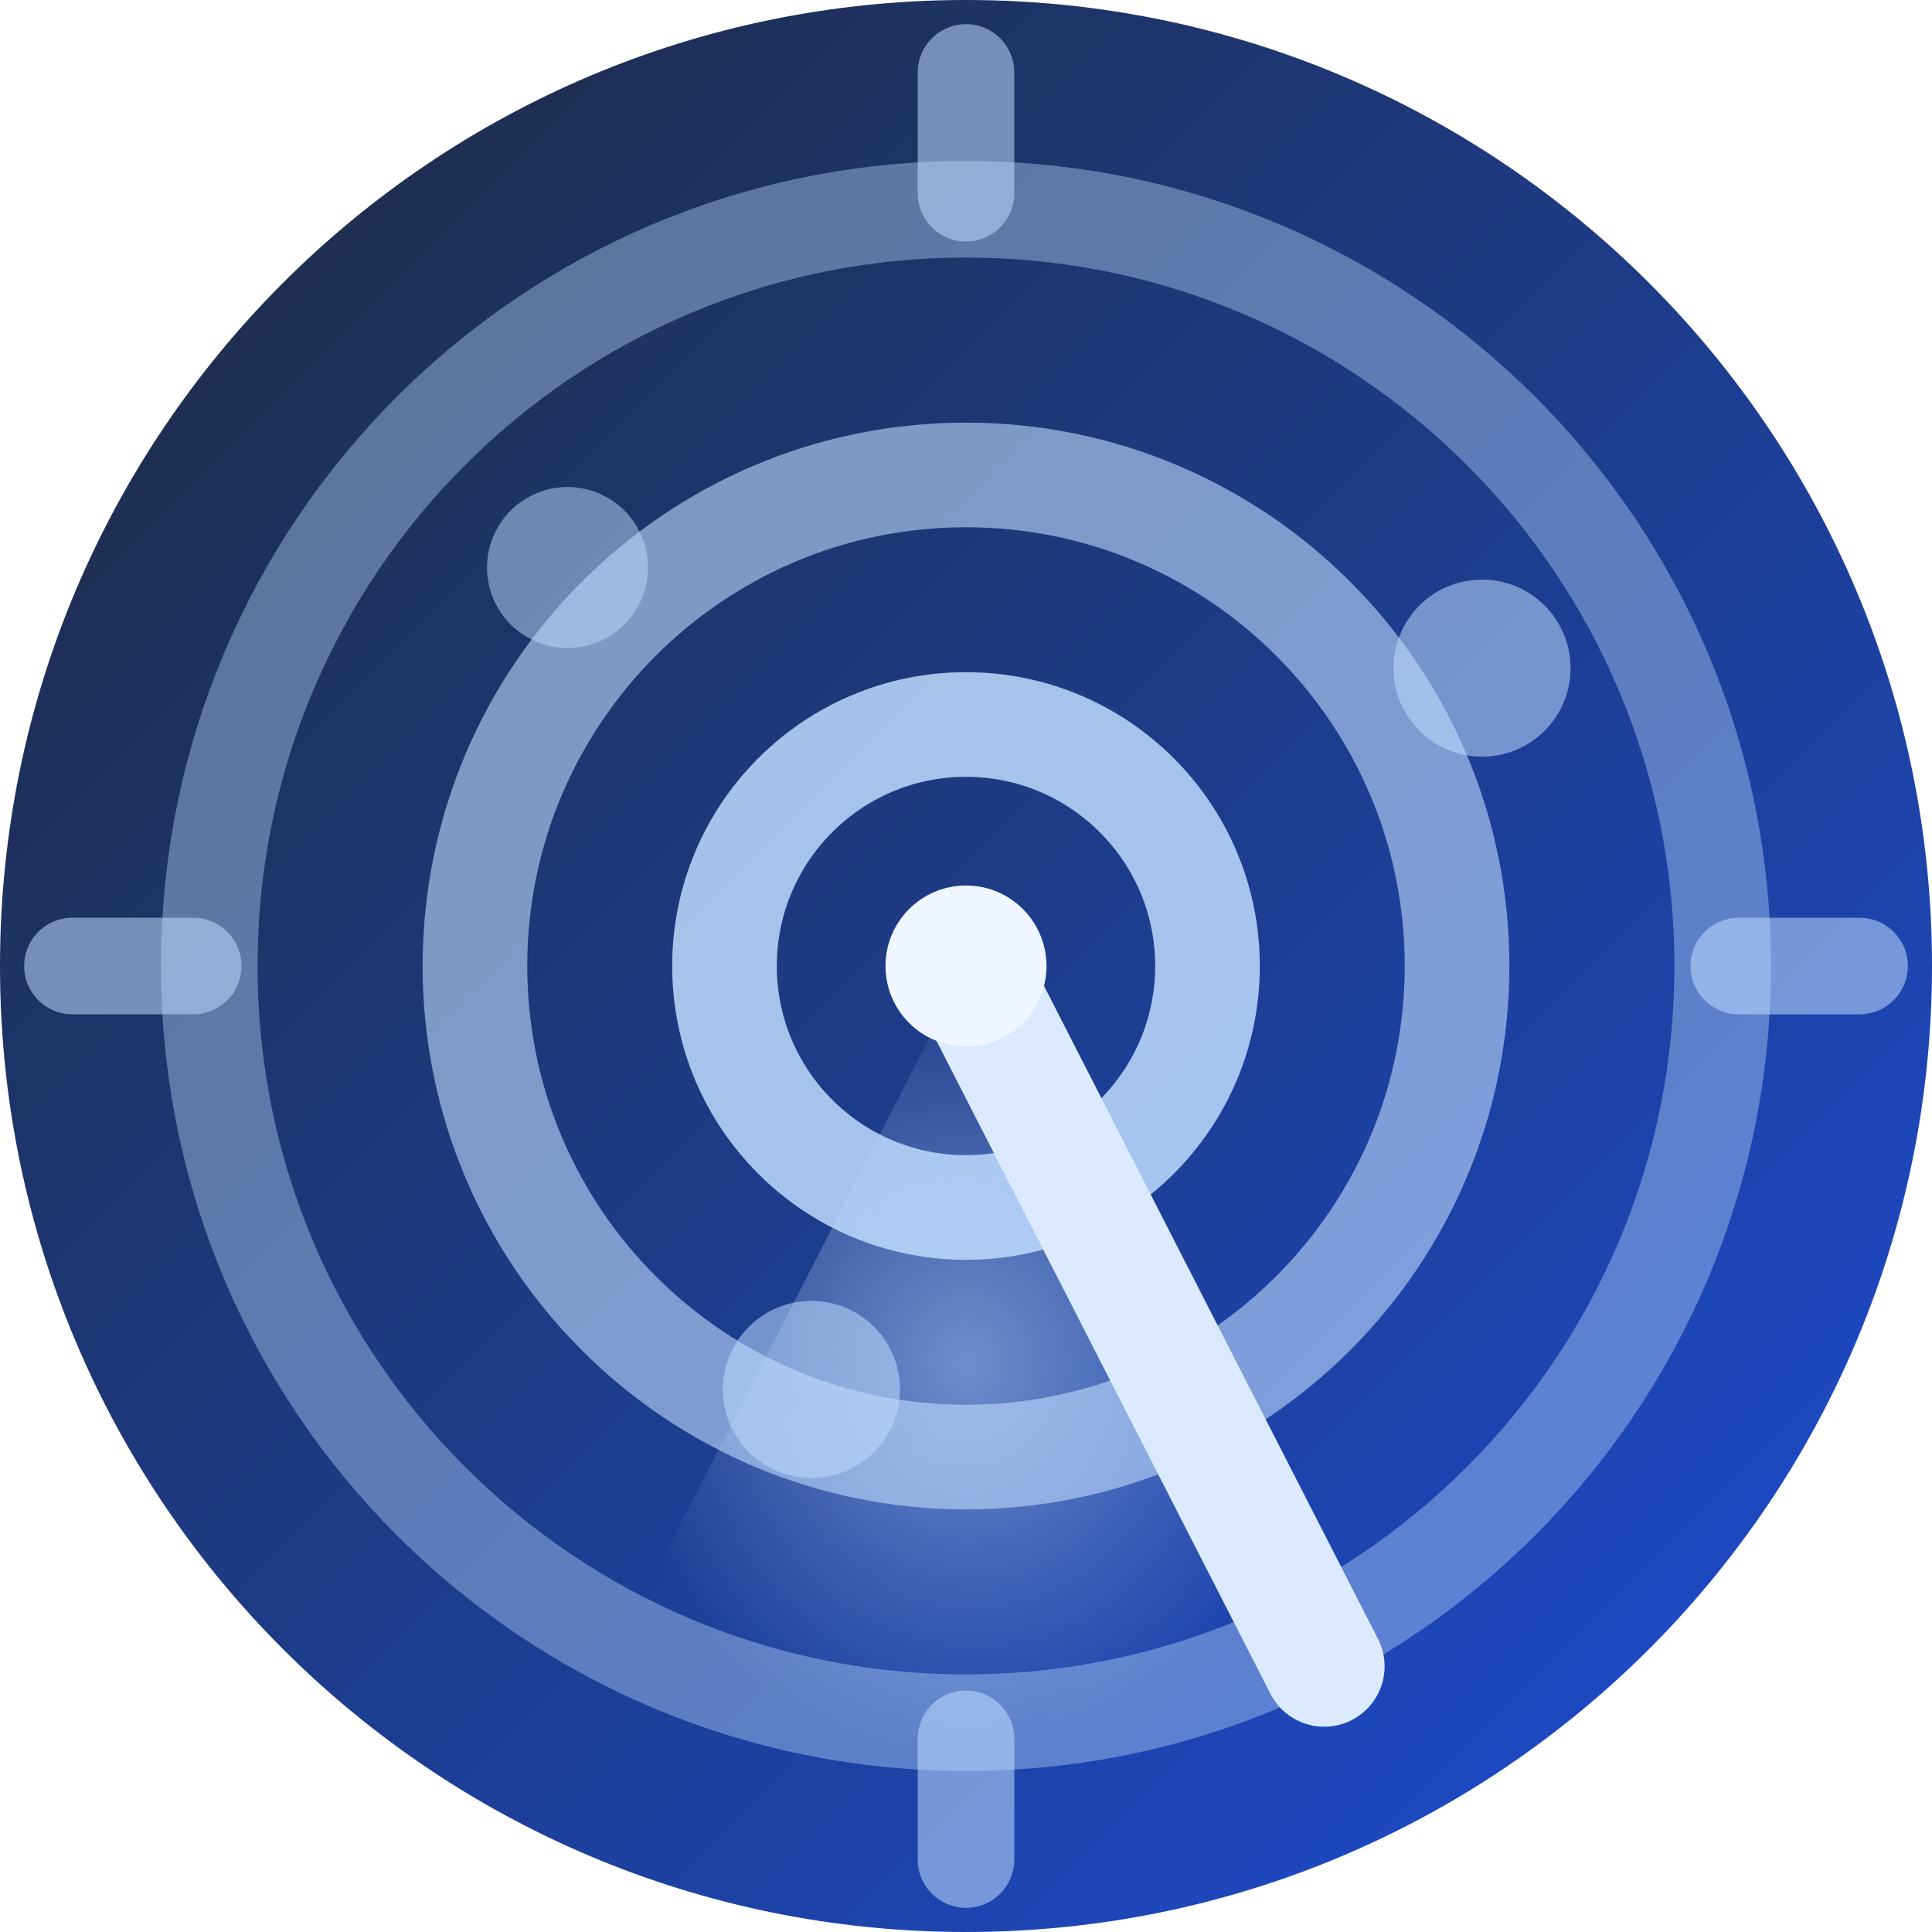
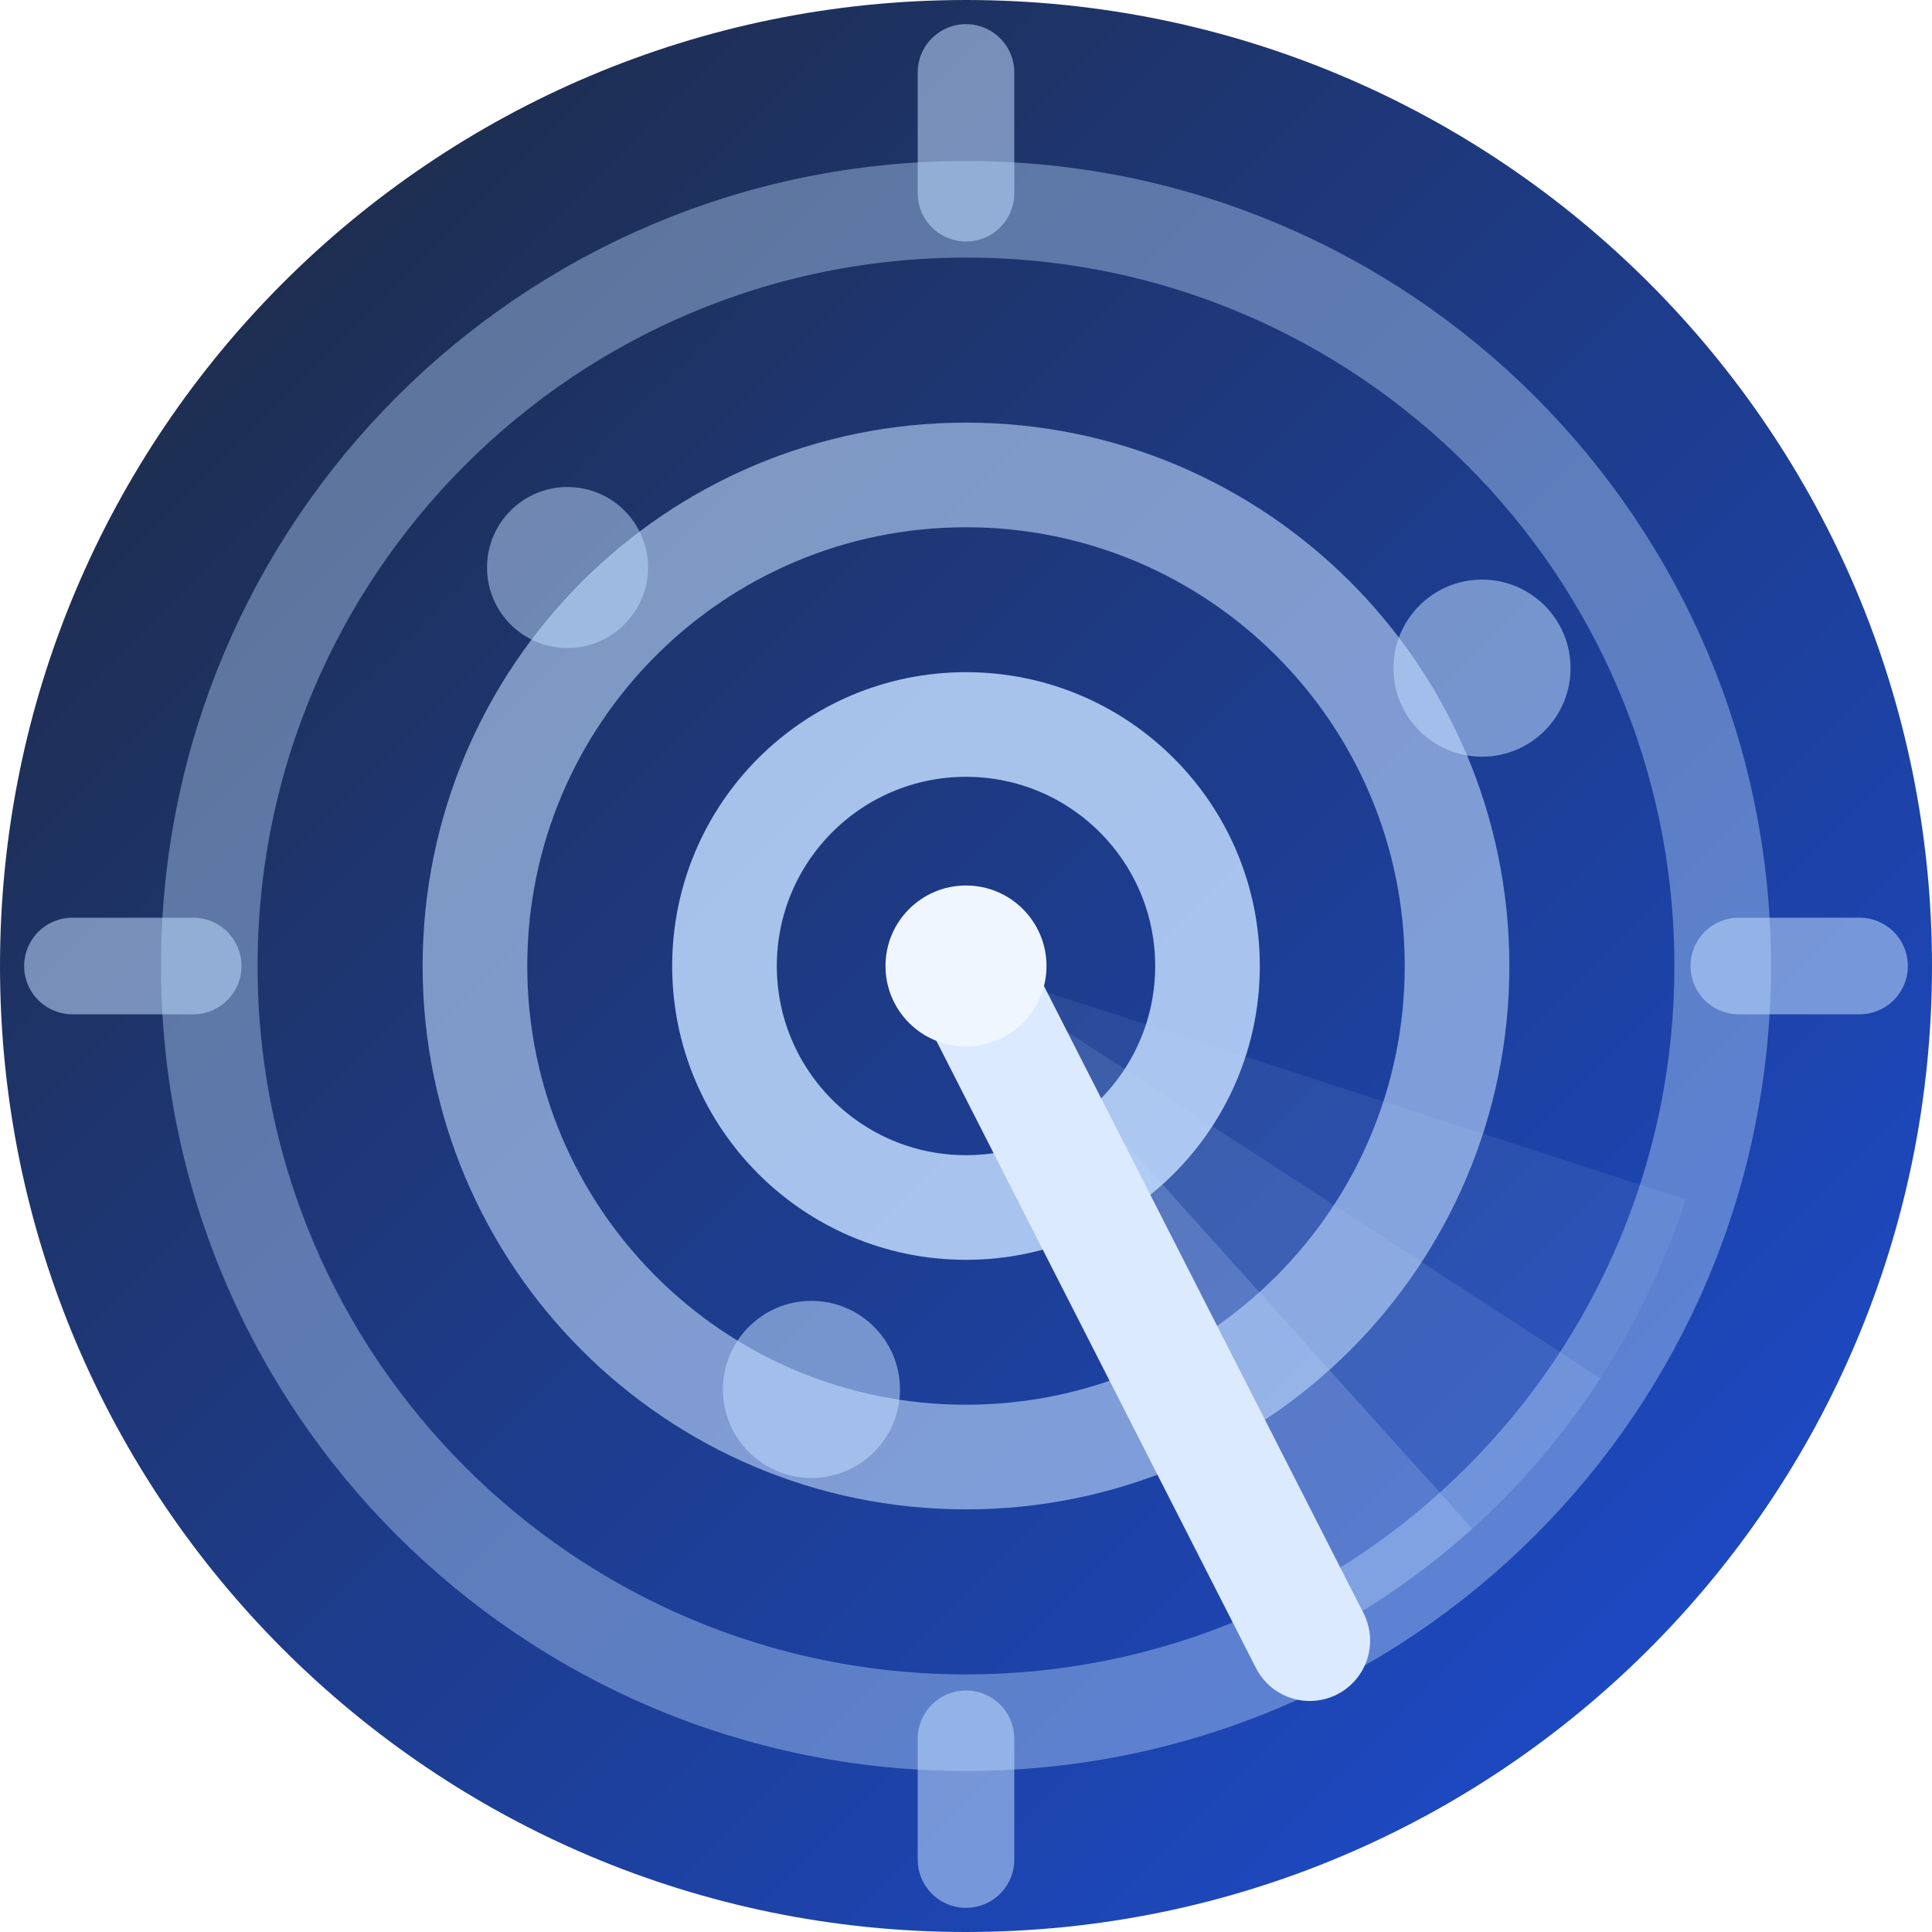
<svg xmlns="http://www.w3.org/2000/svg" viewBox="0 0 24 24" width="24" height="24" fill="none">
  <defs>
    <linearGradient id="rr-disc" x1="0" y1="0" x2="24" y2="24" gradientUnits="userSpaceOnUse">
      <stop offset="0" stop-color="#1e293b" />
      <stop offset="1" stop-color="#1d4ed8" />
    </linearGradient>
-     <radialGradient id="rr-sweep-trail-fav" cx="0.5" cy="0.5" r="0.5">
-       <stop offset="0%" stop-color="#bfdbfe" stop-opacity="0.5" />
-       <stop offset="55%" stop-color="#bfdbfe" stop-opacity="0.22" />
-       <stop offset="100%" stop-color="#bfdbfe" stop-opacity="0" />
-     </radialGradient>
  </defs>
  <circle cx="12" cy="12" r="12" fill="url(#rr-disc)" />
  <g stroke="#bfdbfe" stroke-linecap="round" stroke-linejoin="round" fill="none">
    <circle cx="12" cy="12" r="9.4" stroke-width="1.2" opacity="0.4" />
    <circle cx="12" cy="12" r="6.1" stroke-width="1.3" opacity="0.6" />
    <circle cx="12" cy="12" r="3" stroke-width="1.3" opacity="0.85" />
    <line x1="12" y1="0.9" x2="12" y2="2.4" stroke-width="1.2" opacity="0.55" />
    <line x1="12" y1="21.6" x2="12" y2="23.1" stroke-width="1.2" opacity="0.55" />
    <line x1="0.9" y1="12" x2="2.4" y2="12" stroke-width="1.2" opacity="0.55" />
    <line x1="21.6" y1="12" x2="23.1" y2="12" stroke-width="1.2" opacity="0.55" />
  </g>
  <g fill="#bfdbfe" stroke="none">
    <circle cx="10.08" cy="17.26" r="1.1" opacity="0.55" />
    <circle cx="18.41" cy="8.30" r="1.1" opacity="0.55" />
    <circle cx="7.05" cy="7.05" r="1.0" opacity="0.5" />
  </g>
-   <path d="M12 12 L7.55 20.7 A9.4 9.4 0 0 0 16.45 20.7 Z" fill="url(#rr-sweep-trail-fav)" />
-   <line x1="12" y1="12" x2="16.45" y2="20.7" stroke="#dbeafe" stroke-width="1.5" stroke-linecap="round" opacity="1" />
+   <g fill="#bfdbfe" stroke="none">
+     <path d="M12 12 L16.27 20.38 A9.4 9.4 0 0 0 18.29 18.99 Z" opacity="0.36" />
+     <path d="M12 12 L18.29 18.99 A9.4 9.4 0 0 0 19.88 17.12 Z" opacity="0.2" />
+     <path d="M12 12 L19.88 17.12 A9.4 9.4 0 0 0 20.94 14.90 Z" opacity="0.09" />
+   </g>
+   <line x1="12" y1="12" x2="16.27" y2="20.38" stroke="#dbeafe" stroke-width="1.5" stroke-linecap="round" opacity="1" />
  <circle cx="12" cy="12" r="1" fill="#eff6ff" />
</svg>
